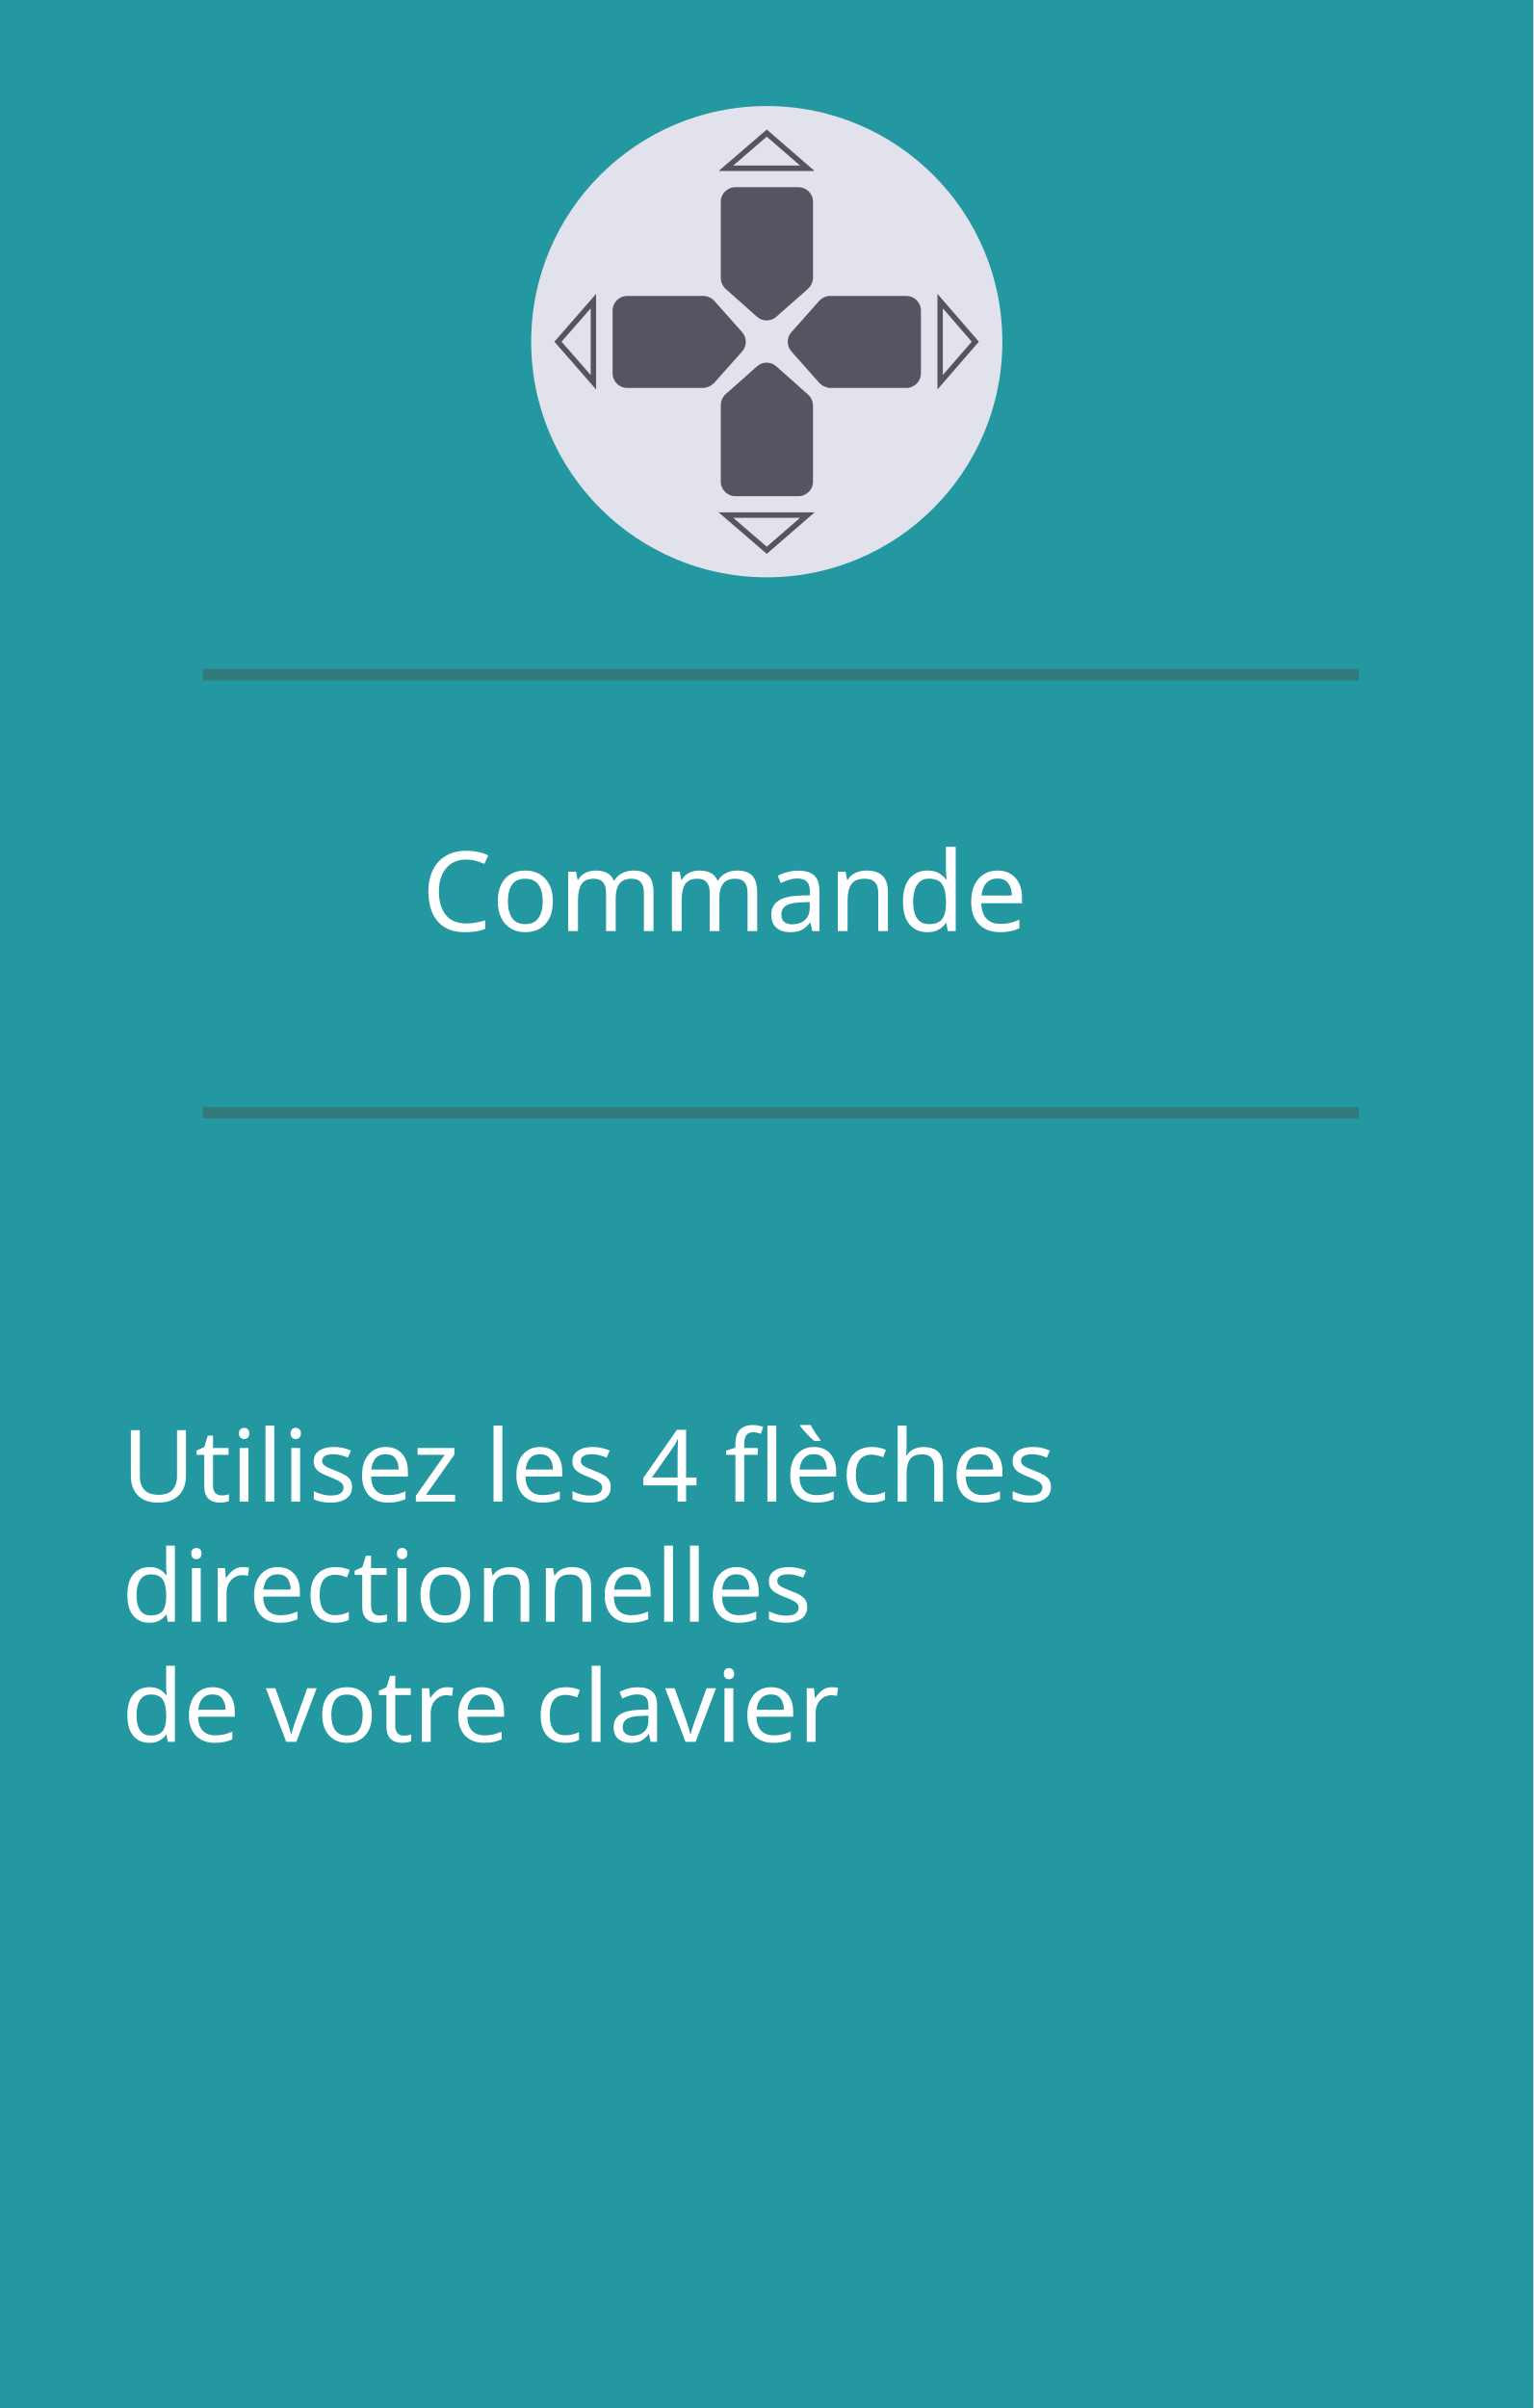
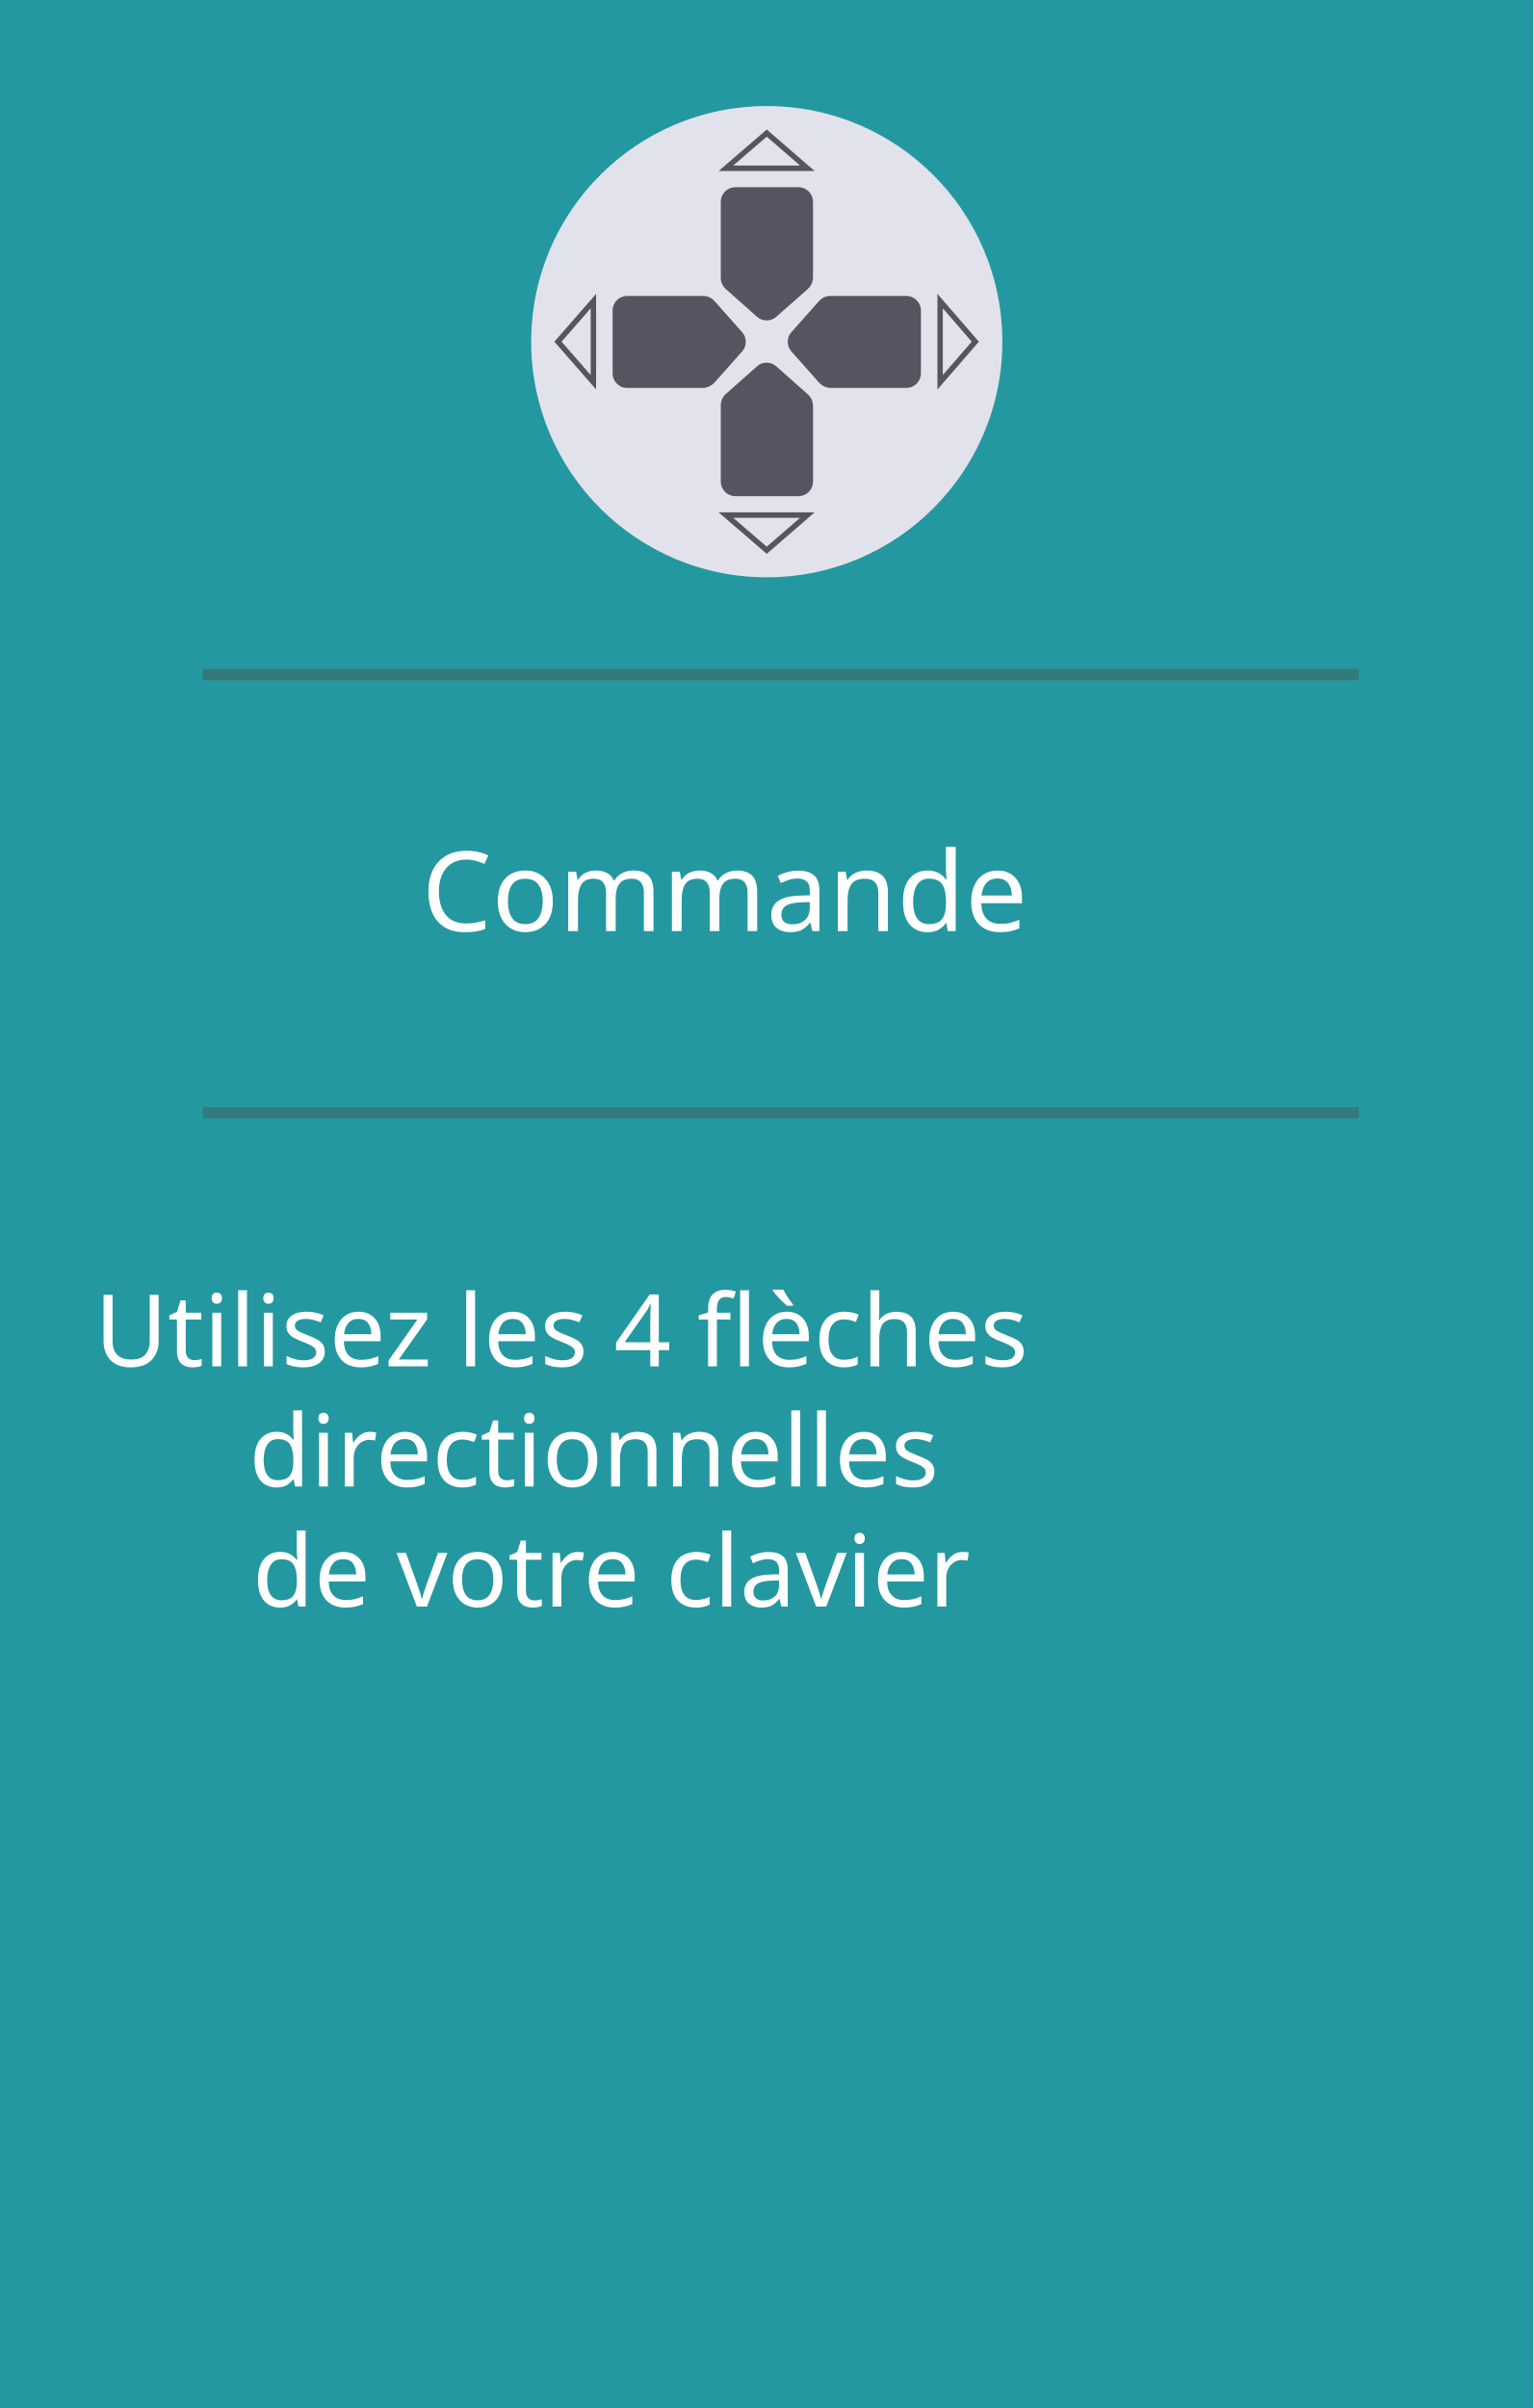
<svg xmlns="http://www.w3.org/2000/svg" version="1.1" id="Calque_1" x="0px" y="0px" viewBox="0 0 566.9 890.1" style="enable-background:new 0 0 566.9 890.1;" xml:space="preserve">
  <style type="text/css">
	.st0{fill:#2498A0;}
	.st1{fill:#E2E2EC;}
	.st2{fill:#555562;}
	.st3{fill:none;stroke:#555562;stroke-width:2;stroke-miterlimit:10;}
	.st4{fill:#337A7C;}
	.st5{fill:none;}
	.st6{fill:#FFFFFF;}
	.st7{font-family:'Bungee-Regular';}
	.st8{font-size:41px;}
	.st9{enable-background:new    ;}
	.st10{font-size:37px;}
	.st11{font-size:26px;}
	.st12{letter-spacing:9;}
</style>
  <rect class="st0" width="566.9" height="890.1" />
  <g>
    <circle class="st1" cx="283.5" cy="126.3" r="87.1" />
    <path class="st2" d="M298.6,106.9L287,117.1c-2,1.8-5.1,1.8-7.1,0l-11.6-10.3c-1.1-1-1.8-2.5-1.8-4V74.6c0-3,2.4-5.4,5.4-5.4h23.3   c3,0,5.4,2.4,5.4,5.4l0,0v28.2C300.5,104.4,299.8,105.8,298.6,106.9z" />
    <path class="st2" d="M298.6,145.7L287,135.4c-2-1.8-5.1-1.8-7.1,0l-11.6,10.3c-1.1,1-1.8,2.5-1.8,4V178c0,3,2.4,5.4,5.4,5.4l0,0   h23.3c3,0,5.4-2.4,5.4-5.4l0,0v-28.3C300.5,148.2,299.8,146.7,298.6,145.7z" />
    <path class="st2" d="M264.1,141.5l10.3-11.6c1.8-2,1.8-5.1,0-7.1l-10.3-11.6c-1-1.1-2.5-1.8-4-1.8h-28.2c-3,0-5.4,2.4-5.4,5.4V138   c0,3,2.4,5.4,5.4,5.4l0,0h28.2C261.6,143.3,263,142.6,264.1,141.5z" />
    <path class="st2" d="M302.9,141.5l-10.3-11.6c-1.8-2-1.8-5.1,0-7.1l10.3-11.6c1-1.1,2.5-1.8,4-1.8h28.2c3,0,5.4,2.4,5.4,5.4l0,0   V138c0,3-2.4,5.4-5.4,5.4l0,0h-28.2C305.4,143.3,303.9,142.6,302.9,141.5z" />
    <polygon class="st3" points="268.4,62.2 298.5,62.2 283.5,49.2  " />
    <polygon class="st3" points="268.4,190.4 298.5,190.4 283.5,203.4  " />
    <polygon class="st3" points="219.4,111.3 219.4,141.3 206.3,126.3  " />
    <polygon class="st3" points="347.6,111.3 347.6,141.3 360.6,126.3  " />
  </g>
  <rect x="75" y="247.3" class="st4" width="427.4" height="4.2" />
  <rect x="65.8" y="293.7" class="st5" width="439.2" height="99.7" />
  <text transform="matrix(1 0 0 1 155.8926 344.1748)" class="st6 st7 st8">Commande</text>
  <rect x="75" y="409.2" class="st4" width="427.4" height="4.2" />
  <rect x="69.1" y="429.3" class="st5" width="439.2" height="394.8" />
-   <text transform="matrix(1 0 0 1 45.0615 555.0635)" class="st9">
+   <text transform="matrix(1 0 0 1 34.9689 505.0635)" class="st9">
    <tspan x="0" y="0" class="st6 st7 st10">Utilisez les 4 flèches </tspan>
-     <tspan x="0" y="44.4" class="st6 st7 st10">directionnelles </tspan>
-     <tspan x="0" y="88.8" class="st6 st7 st10">de votre clavier </tspan>
+     <tspan x="57.1" y="44.4" class="st6 st7 st10">directionnelles </tspan>
+     <tspan x="58.4" y="88.8" class="st6 st7 st10">de votre clavier </tspan>
  </text>
  <text transform="matrix(1 0 0 1 143.4615 448.064)" class="st6 st7 st11 st12"> </text>
  <text transform="matrix(1 0 0 1 249.4615 448.064)" class="st6 st7 st11 st12"> </text>
  <text transform="matrix(1 0 0 1 405.0615 448.064)" class="st6 st7 st11 st12"> </text>
  <text transform="matrix(1 0 0 1 473.4614 448.064)" class="st6 st7 st11 st12"> </text>
  <text transform="matrix(1 0 0 1 199.1615 479.264)" class="st6 st7 st11"> </text>
  <text transform="matrix(1 0 0 1 401.9614 479.264)" class="st6 st7 st11"> </text>
  <text transform="matrix(1 0 0 1 465.4614 479.264)" class="st6 st7 st11"> </text>
</svg>
